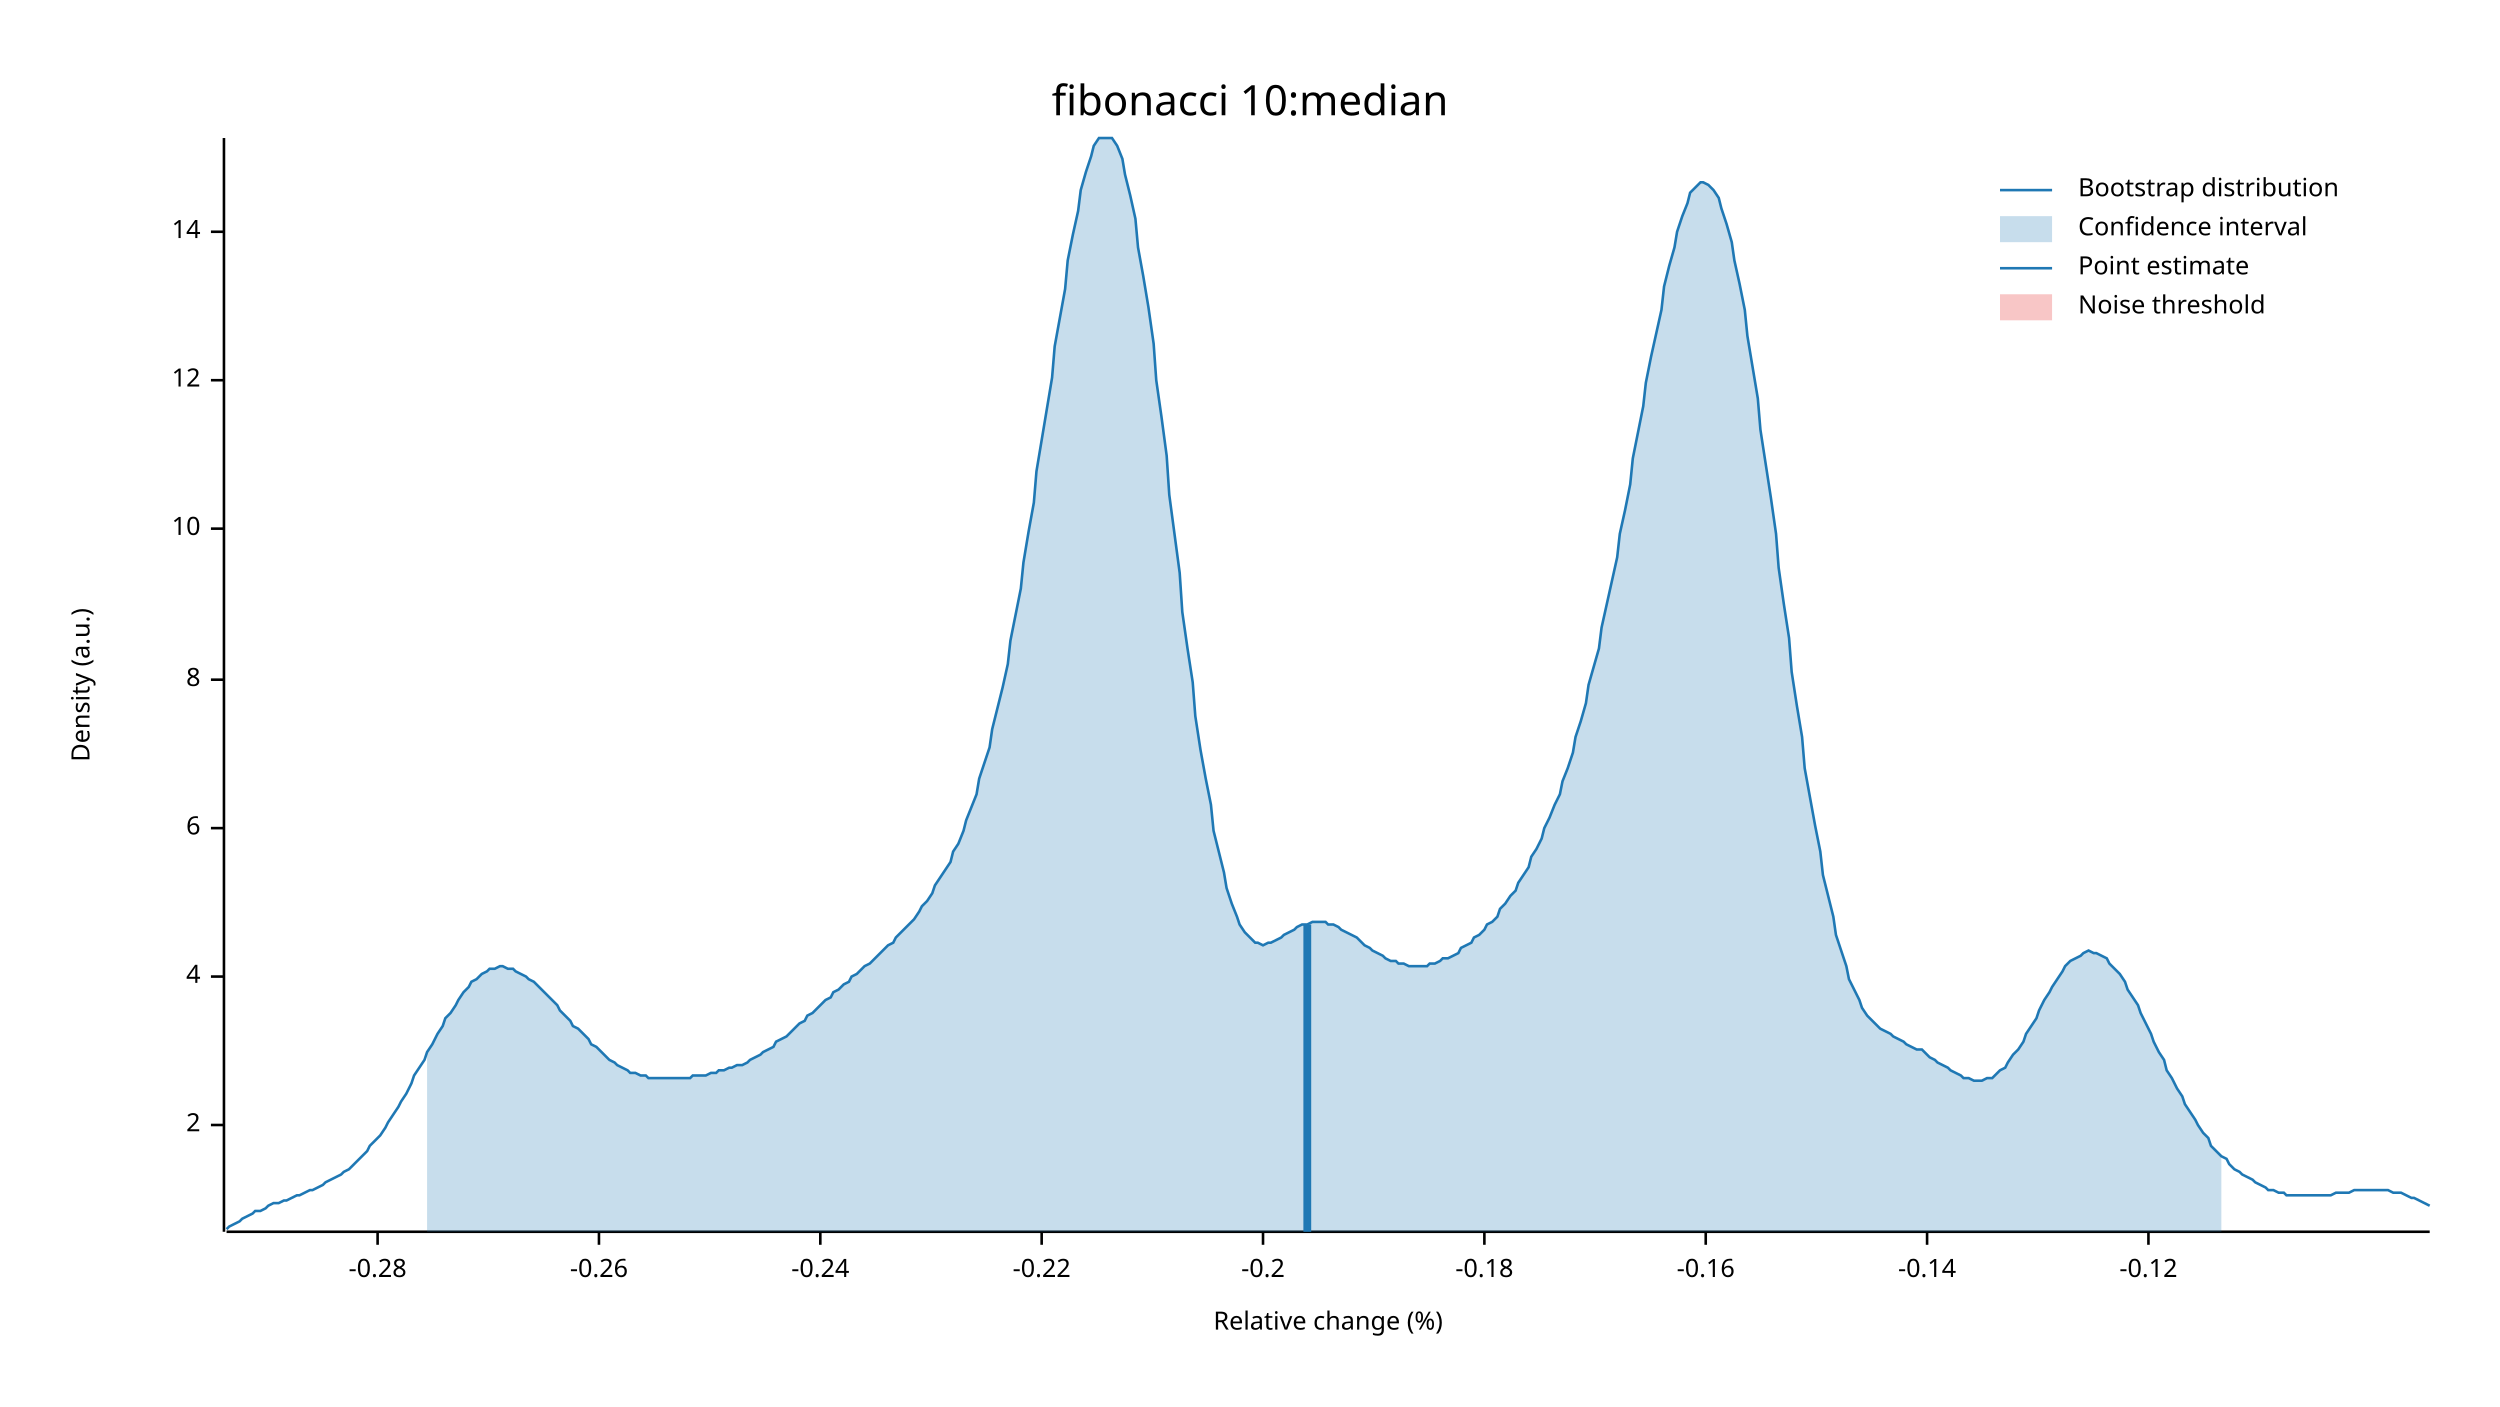
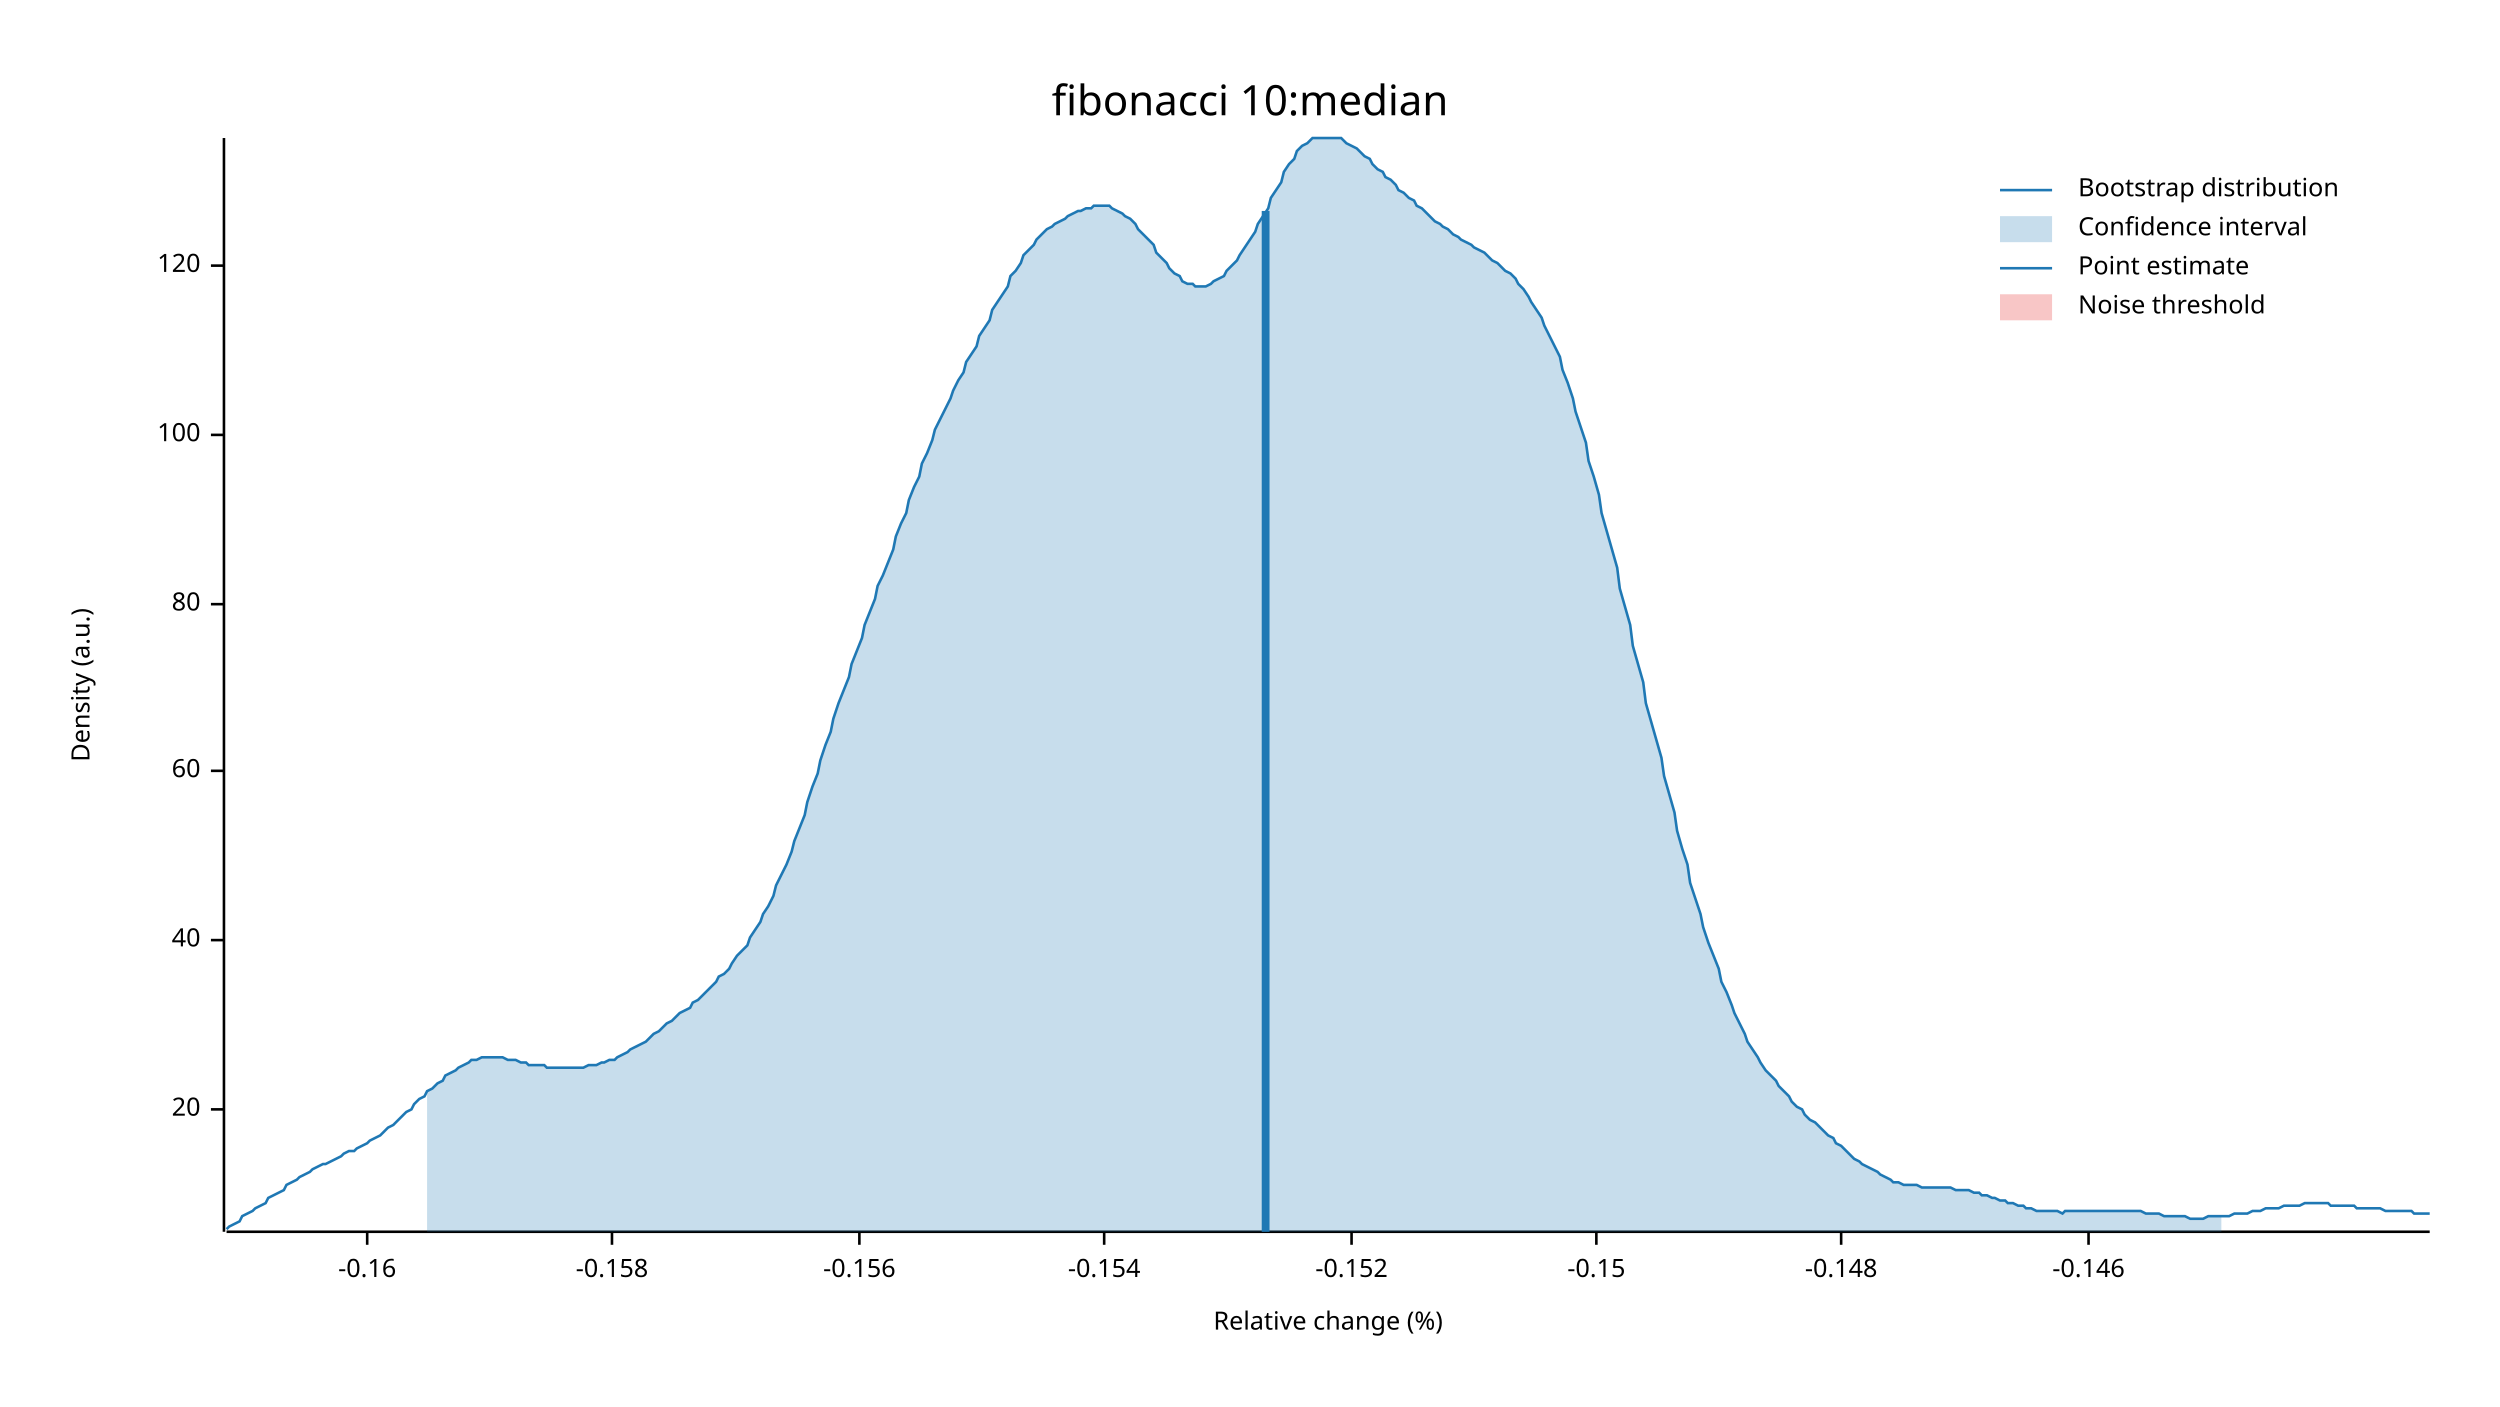
<svg xmlns="http://www.w3.org/2000/svg" width="960" height="540">
  <text x="480" y="32" dy="0.76em" text-anchor="middle" font-family="sans-serif" font-size="16.129" opacity="1" fill="#000000">
fibonacci 10:median
</text>
  <text x="27" y="263" dy="0.76em" text-anchor="middle" font-family="sans-serif" font-size="9.677" opacity="1" fill="#000000" transform="rotate(270, 27, 263)">
Density (a.u.)
</text>
  <text x="510" y="513" dy="-0.5ex" text-anchor="middle" font-family="sans-serif" font-size="9.677" opacity="1" fill="#000000">
Relative change (%)
</text>
  <polyline fill="none" opacity="1" stroke="#000000" stroke-width="1" points="86,53 86,473 " />
-   <text x="77" y="432" dy="0.5ex" text-anchor="end" font-family="sans-serif" font-size="9.677" opacity="1" fill="#000000">
- 2
+   <text x="77" y="426" dy="0.5ex" text-anchor="end" font-family="sans-serif" font-size="9.677" opacity="1" fill="#000000">
+ 20
</text>
-   <polyline fill="none" opacity="1" stroke="#000000" stroke-width="1" points="81,432 86,432 " />
-   <text x="77" y="375" dy="0.5ex" text-anchor="end" font-family="sans-serif" font-size="9.677" opacity="1" fill="#000000">
- 4
+   <polyline fill="none" opacity="1" stroke="#000000" stroke-width="1" points="81,426 86,426 " />
+   <text x="77" y="361" dy="0.5ex" text-anchor="end" font-family="sans-serif" font-size="9.677" opacity="1" fill="#000000">
+ 40
</text>
-   <polyline fill="none" opacity="1" stroke="#000000" stroke-width="1" points="81,375 86,375 " />
-   <text x="77" y="318" dy="0.5ex" text-anchor="end" font-family="sans-serif" font-size="9.677" opacity="1" fill="#000000">
- 6
+   <polyline fill="none" opacity="1" stroke="#000000" stroke-width="1" points="81,361 86,361 " />
+   <text x="77" y="296" dy="0.5ex" text-anchor="end" font-family="sans-serif" font-size="9.677" opacity="1" fill="#000000">
+ 60
</text>
-   <polyline fill="none" opacity="1" stroke="#000000" stroke-width="1" points="81,318 86,318 " />
-   <text x="77" y="261" dy="0.5ex" text-anchor="end" font-family="sans-serif" font-size="9.677" opacity="1" fill="#000000">
- 8
+   <polyline fill="none" opacity="1" stroke="#000000" stroke-width="1" points="81,296 86,296 " />
+   <text x="77" y="232" dy="0.5ex" text-anchor="end" font-family="sans-serif" font-size="9.677" opacity="1" fill="#000000">
+ 80
</text>
-   <polyline fill="none" opacity="1" stroke="#000000" stroke-width="1" points="81,261 86,261 " />
-   <text x="77" y="203" dy="0.5ex" text-anchor="end" font-family="sans-serif" font-size="9.677" opacity="1" fill="#000000">
- 10
+   <polyline fill="none" opacity="1" stroke="#000000" stroke-width="1" points="81,232 86,232 " />
+   <text x="77" y="167" dy="0.5ex" text-anchor="end" font-family="sans-serif" font-size="9.677" opacity="1" fill="#000000">
+ 100
</text>
-   <polyline fill="none" opacity="1" stroke="#000000" stroke-width="1" points="81,203 86,203 " />
-   <text x="77" y="146" dy="0.5ex" text-anchor="end" font-family="sans-serif" font-size="9.677" opacity="1" fill="#000000">
- 12
+   <polyline fill="none" opacity="1" stroke="#000000" stroke-width="1" points="81,167 86,167 " />
+   <text x="77" y="102" dy="0.5ex" text-anchor="end" font-family="sans-serif" font-size="9.677" opacity="1" fill="#000000">
+ 120
</text>
-   <polyline fill="none" opacity="1" stroke="#000000" stroke-width="1" points="81,146 86,146 " />
-   <text x="77" y="89" dy="0.5ex" text-anchor="end" font-family="sans-serif" font-size="9.677" opacity="1" fill="#000000">
- 14
- </text>
-   <polyline fill="none" opacity="1" stroke="#000000" stroke-width="1" points="81,89 86,89 " />
+   <polyline fill="none" opacity="1" stroke="#000000" stroke-width="1" points="81,102 86,102 " />
  <polyline fill="none" opacity="1" stroke="#000000" stroke-width="1" points="87,473 933,473 " />
-   <text x="145" y="483" dy="0.76em" text-anchor="middle" font-family="sans-serif" font-size="9.677" opacity="1" fill="#000000">
- -0.28
- </text>
-   <polyline fill="none" opacity="1" stroke="#000000" stroke-width="1" points="145,473 145,478 " />
-   <text x="230" y="483" dy="0.76em" text-anchor="middle" font-family="sans-serif" font-size="9.677" opacity="1" fill="#000000">
- -0.26
- </text>
-   <polyline fill="none" opacity="1" stroke="#000000" stroke-width="1" points="230,473 230,478 " />
-   <text x="315" y="483" dy="0.76em" text-anchor="middle" font-family="sans-serif" font-size="9.677" opacity="1" fill="#000000">
- -0.24
- </text>
-   <polyline fill="none" opacity="1" stroke="#000000" stroke-width="1" points="315,473 315,478 " />
-   <text x="400" y="483" dy="0.76em" text-anchor="middle" font-family="sans-serif" font-size="9.677" opacity="1" fill="#000000">
- -0.22
- </text>
-   <polyline fill="none" opacity="1" stroke="#000000" stroke-width="1" points="400,473 400,478 " />
-   <text x="485" y="483" dy="0.76em" text-anchor="middle" font-family="sans-serif" font-size="9.677" opacity="1" fill="#000000">
- -0.2
- </text>
-   <polyline fill="none" opacity="1" stroke="#000000" stroke-width="1" points="485,473 485,478 " />
-   <text x="570" y="483" dy="0.76em" text-anchor="middle" font-family="sans-serif" font-size="9.677" opacity="1" fill="#000000">
- -0.18
- </text>
-   <polyline fill="none" opacity="1" stroke="#000000" stroke-width="1" points="570,473 570,478 " />
-   <text x="655" y="483" dy="0.76em" text-anchor="middle" font-family="sans-serif" font-size="9.677" opacity="1" fill="#000000">
+   <text x="141" y="483" dy="0.76em" text-anchor="middle" font-family="sans-serif" font-size="9.677" opacity="1" fill="#000000">
-0.16
</text>
-   <polyline fill="none" opacity="1" stroke="#000000" stroke-width="1" points="655,473 655,478 " />
-   <text x="740" y="483" dy="0.76em" text-anchor="middle" font-family="sans-serif" font-size="9.677" opacity="1" fill="#000000">
- -0.14
+   <polyline fill="none" opacity="1" stroke="#000000" stroke-width="1" points="141,473 141,478 " />
+   <text x="235" y="483" dy="0.76em" text-anchor="middle" font-family="sans-serif" font-size="9.677" opacity="1" fill="#000000">
+ -0.158
</text>
-   <polyline fill="none" opacity="1" stroke="#000000" stroke-width="1" points="740,473 740,478 " />
-   <text x="825" y="483" dy="0.76em" text-anchor="middle" font-family="sans-serif" font-size="9.677" opacity="1" fill="#000000">
- -0.12
+   <polyline fill="none" opacity="1" stroke="#000000" stroke-width="1" points="235,473 235,478 " />
+   <text x="330" y="483" dy="0.76em" text-anchor="middle" font-family="sans-serif" font-size="9.677" opacity="1" fill="#000000">
+ -0.156
</text>
-   <polyline fill="none" opacity="1" stroke="#000000" stroke-width="1" points="825,473 825,478 " />
-   <polyline fill="none" opacity="1" stroke="#1F78B4" stroke-width="1" points="87,472 88,471 90,470 92,469 93,468 95,467 97,466 98,465 100,465 102,464 103,463 105,462 107,462 109,461 110,461 112,460 114,459 115,459 117,458 119,457 120,457 122,456 124,455 125,454 127,453 129,452 131,451 132,450 134,449 136,447 137,446 139,444 141,442 142,440 144,438 146,436 148,433 149,431 151,428 153,425 154,423 156,420 158,416 159,413 161,410 163,407 164,404 166,401 168,397 170,394 171,391 173,389 175,386 176,384 178,381 180,379 181,377 183,376 185,374 187,373 188,372 190,372 192,371 193,371 195,372 197,372 198,373 200,374 202,375 203,376 205,377 207,379 209,381 210,382 212,384 214,386 215,388 217,390 219,392 220,394 222,395 224,397 226,399 227,401 229,402 231,404 232,405 234,407 236,408 237,409 239,410 241,411 242,412 244,412 246,413 248,413 249,414 251,414 253,414 254,414 256,414 258,414 259,414 261,414 263,414 265,414 266,413 268,413 270,413 271,413 273,412 275,412 276,411 278,411 280,410 281,410 283,409 285,409 287,408 288,407 290,406 292,405 293,404 295,403 297,402 298,400 300,399 302,398 304,396 305,395 307,393 309,392 310,390 312,389 314,387 315,386 317,384 319,383 320,381 322,380 324,378 326,377 327,375 329,374 331,372 332,371 334,370 336,368 337,367 339,365 341,363 343,362 344,360 346,358 348,356 349,355 351,353 353,350 354,348 356,346 358,343 359,340 361,337 363,334 365,331 366,327 368,324 370,319 371,315 373,310 375,305 376,299 378,293 380,287 381,280 383,272 385,264 387,255 388,246 390,236 392,226 393,216 395,204 397,193 398,181 400,169 402,157 404,145 405,133 407,122 409,111 410,100 412,90 414,81 415,73 417,66 419,60 420,56 422,53 424,53 426,53 427,53 429,56 431,61 432,67 434,75 436,84 437,95 439,106 441,118 443,132 444,146 446,160 448,175 449,190 451,205 453,220 454,235 456,249 458,262 459,275 461,288 463,299 465,309 466,319 468,327 470,335 471,341 473,347 475,352 476,355 478,358 480,360 482,362 483,362 485,363 487,362 488,362 490,361 492,360 493,359 495,358 497,357 498,356 500,355 502,355 504,354 505,354 507,354 509,354 510,355 512,355 514,356 515,357 517,358 519,359 521,360 522,361 524,363 526,364 527,365 529,366 531,367 532,368 534,369 536,369 537,370 539,370 541,371 543,371 544,371 546,371 548,371 549,370 551,370 553,369 554,368 556,368 558,367 560,366 561,364 563,363 565,362 566,360 568,359 570,357 571,355 573,354 575,352 576,349 578,347 580,344 582,342 583,339 585,336 587,333 588,329 590,326 592,322 593,318 595,314 597,309 599,305 600,300 602,295 604,289 605,283 607,277 609,270 610,263 612,256 614,249 615,241 617,232 619,223 621,214 622,205 624,196 626,186 627,176 629,166 631,156 632,147 634,137 636,128 638,119 639,110 641,102 643,95 644,89 646,83 648,78 649,74 651,72 653,70 654,70 656,71 658,73 660,76 661,80 663,86 665,93 666,100 668,109 670,119 671,129 673,141 675,153 676,165 678,178 680,191 682,205 683,218 685,232 687,245 688,258 690,271 692,283 693,295 695,306 697,317 699,327 700,336 702,344 704,352 705,359 707,365 709,371 710,376 712,380 714,384 715,387 717,390 719,392 721,394 722,395 724,396 726,397 727,398 729,399 731,400 732,401 734,402 736,403 738,403 739,404 741,406 743,407 744,408 746,409 748,410 749,411 751,412 753,413 754,414 756,414 758,415 760,415 761,415 763,414 765,414 766,413 768,411 770,410 771,408 773,405 775,403 777,400 778,397 780,394 782,391 783,388 785,384 787,381 788,379 790,376 792,373 793,371 795,369 797,368 799,367 800,366 802,365 804,366 805,366 807,367 809,368 810,370 812,372 814,374 816,377 817,380 819,383 821,386 822,389 824,393 826,397 827,400 829,404 831,407 832,411 834,414 836,418 838,421 839,424 841,427 843,430 844,432 846,435 848,437 849,440 851,442 853,444 855,445 856,447 858,449 860,450 861,451 863,452 865,453 866,454 868,455 870,456 871,457 873,457 875,458 877,458 878,459 880,459 882,459 883,459 885,459 887,459 888,459 890,459 892,459 894,459 895,459 897,458 899,458 900,458 902,458 904,457 905,457 907,457 909,457 910,457 912,457 914,457 916,457 917,457 919,458 921,458 922,458 924,459 926,460 927,460 929,461 931,462 933,463 " />
-   <polygon opacity="0.25" fill="#1F78B4" points="164,404 166,401 168,397 170,394 171,391 173,389 175,386 176,384 178,381 180,379 181,377 183,376 185,374 187,373 188,372 190,372 192,371 193,371 195,372 197,372 198,373 200,374 202,375 203,376 205,377 207,379 209,381 210,382 212,384 214,386 215,388 217,390 219,392 220,394 222,395 224,397 226,399 227,401 229,402 231,404 232,405 234,407 236,408 237,409 239,410 241,411 242,412 244,412 246,413 248,413 249,414 251,414 253,414 254,414 256,414 258,414 259,414 261,414 263,414 265,414 266,413 268,413 270,413 271,413 273,412 275,412 276,411 278,411 280,410 281,410 283,409 285,409 287,408 288,407 290,406 292,405 293,404 295,403 297,402 298,400 300,399 302,398 304,396 305,395 307,393 309,392 310,390 312,389 314,387 315,386 317,384 319,383 320,381 322,380 324,378 326,377 327,375 329,374 331,372 332,371 334,370 336,368 337,367 339,365 341,363 343,362 344,360 346,358 348,356 349,355 351,353 353,350 354,348 356,346 358,343 359,340 361,337 363,334 365,331 366,327 368,324 370,319 371,315 373,310 375,305 376,299 378,293 380,287 381,280 383,272 385,264 387,255 388,246 390,236 392,226 393,216 395,204 397,193 398,181 400,169 402,157 404,145 405,133 407,122 409,111 410,100 412,90 414,81 415,73 417,66 419,60 420,56 422,53 424,53 426,53 427,53 429,56 431,61 432,67 434,75 436,84 437,95 439,106 441,118 443,132 444,146 446,160 448,175 449,190 451,205 453,220 454,235 456,249 458,262 459,275 461,288 463,299 465,309 466,319 468,327 470,335 471,341 473,347 475,352 476,355 478,358 480,360 482,362 483,362 485,363 487,362 488,362 490,361 492,360 493,359 495,358 497,357 498,356 500,355 502,355 504,354 505,354 507,354 509,354 510,355 512,355 514,356 515,357 517,358 519,359 521,360 522,361 524,363 526,364 527,365 529,366 531,367 532,368 534,369 536,369 537,370 539,370 541,371 543,371 544,371 546,371 548,371 549,370 551,370 553,369 554,368 556,368 558,367 560,366 561,364 563,363 565,362 566,360 568,359 570,357 571,355 573,354 575,352 576,349 578,347 580,344 582,342 583,339 585,336 587,333 588,329 590,326 592,322 593,318 595,314 597,309 599,305 600,300 602,295 604,289 605,283 607,277 609,270 610,263 612,256 614,249 615,241 617,232 619,223 621,214 622,205 624,196 626,186 627,176 629,166 631,156 632,147 634,137 636,128 638,119 639,110 641,102 643,95 644,89 646,83 648,78 649,74 651,72 653,70 654,70 656,71 658,73 660,76 661,80 663,86 665,93 666,100 668,109 670,119 671,129 673,141 675,153 676,165 678,178 680,191 682,205 683,218 685,232 687,245 688,258 690,271 692,283 693,295 695,306 697,317 699,327 700,336 702,344 704,352 705,359 707,365 709,371 710,376 712,380 714,384 715,387 717,390 719,392 721,394 722,395 724,396 726,397 727,398 729,399 731,400 732,401 734,402 736,403 738,403 739,404 741,406 743,407 744,408 746,409 748,410 749,411 751,412 753,413 754,414 756,414 758,415 760,415 761,415 763,414 765,414 766,413 768,411 770,410 771,408 773,405 775,403 777,400 778,397 780,394 782,391 783,388 785,384 787,381 788,379 790,376 792,373 793,371 795,369 797,368 799,367 800,366 802,365 804,366 805,366 807,367 809,368 810,370 812,372 814,374 816,377 817,380 819,383 821,386 822,389 824,393 826,397 827,400 829,404 831,407 832,411 834,414 836,418 838,421 839,424 841,427 843,430 844,432 846,435 848,437 849,440 851,442 853,444 853,473 164,473 " />
-   <polyline fill="none" opacity="1" stroke="#1F78B4" stroke-width="3" points="502,473 502,355 " />
+   <polyline fill="none" opacity="1" stroke="#000000" stroke-width="1" points="330,473 330,478 " />
+   <text x="424" y="483" dy="0.76em" text-anchor="middle" font-family="sans-serif" font-size="9.677" opacity="1" fill="#000000">
+ -0.154
+ </text>
+   <polyline fill="none" opacity="1" stroke="#000000" stroke-width="1" points="424,473 424,478 " />
+   <text x="519" y="483" dy="0.76em" text-anchor="middle" font-family="sans-serif" font-size="9.677" opacity="1" fill="#000000">
+ -0.152
+ </text>
+   <polyline fill="none" opacity="1" stroke="#000000" stroke-width="1" points="519,473 519,478 " />
+   <text x="613" y="483" dy="0.76em" text-anchor="middle" font-family="sans-serif" font-size="9.677" opacity="1" fill="#000000">
+ -0.15
+ </text>
+   <polyline fill="none" opacity="1" stroke="#000000" stroke-width="1" points="613,473 613,478 " />
+   <text x="707" y="483" dy="0.76em" text-anchor="middle" font-family="sans-serif" font-size="9.677" opacity="1" fill="#000000">
+ -0.148
+ </text>
+   <polyline fill="none" opacity="1" stroke="#000000" stroke-width="1" points="707,473 707,478 " />
+   <text x="802" y="483" dy="0.76em" text-anchor="middle" font-family="sans-serif" font-size="9.677" opacity="1" fill="#000000">
+ -0.146
+ </text>
+   <polyline fill="none" opacity="1" stroke="#000000" stroke-width="1" points="802,473 802,478 " />
+   <polyline fill="none" opacity="1" stroke="#1F78B4" stroke-width="1" points="87,472 88,471 90,470 92,469 93,467 95,466 97,465 98,464 100,463 102,462 103,460 105,459 107,458 109,457 110,455 112,454 114,453 115,452 117,451 119,450 120,449 122,448 124,447 125,447 127,446 129,445 131,444 132,443 134,442 136,442 137,441 139,440 141,439 142,438 144,437 146,436 148,434 149,433 151,432 153,430 154,429 156,427 158,426 159,424 161,422 163,421 164,419 166,418 168,416 170,415 171,413 173,412 175,411 176,410 178,409 180,408 181,407 183,407 185,406 187,406 188,406 190,406 192,406 193,406 195,407 197,407 198,407 200,408 202,408 203,409 205,409 207,409 209,409 210,410 212,410 214,410 215,410 217,410 219,410 220,410 222,410 224,410 226,409 227,409 229,409 231,408 232,408 234,407 236,407 237,406 239,405 241,404 242,403 244,402 246,401 248,400 249,399 251,397 253,396 254,395 256,393 258,392 259,391 261,389 263,388 265,387 266,385 268,384 270,382 271,381 273,379 275,377 276,375 278,374 280,372 281,370 283,367 285,365 287,363 288,360 290,357 292,354 293,351 295,348 297,344 298,340 300,336 302,332 304,327 305,323 307,318 309,313 310,308 312,302 314,297 315,292 317,286 319,281 320,276 322,270 324,265 326,260 327,255 329,250 331,245 332,240 334,235 336,230 337,225 339,221 341,216 343,211 344,206 346,201 348,197 349,192 351,187 353,183 354,178 356,174 358,169 359,165 361,161 363,157 365,153 366,150 368,146 370,143 371,139 373,136 375,133 376,129 378,126 380,123 381,119 383,116 385,113 387,110 388,106 390,104 392,101 393,98 395,96 397,94 398,92 400,90 402,88 404,87 405,86 407,85 409,84 410,83 412,82 414,81 415,81 417,80 419,80 420,79 422,79 424,79 426,79 427,80 429,81 431,82 432,83 434,84 436,86 437,88 439,90 441,92 443,94 444,97 446,99 448,101 449,103 451,105 453,106 454,108 456,109 458,109 459,110 461,110 463,110 465,109 466,108 468,107 470,106 471,104 473,102 475,100 476,98 478,95 480,92 482,89 483,86 485,83 487,80 488,76 490,73 492,70 493,66 495,63 497,61 498,58 500,56 502,55 504,53 505,53 507,53 509,53 510,53 512,53 514,53 515,53 517,55 519,56 521,57 522,58 524,60 526,61 527,63 529,65 531,66 532,68 534,69 536,71 537,73 539,74 541,76 543,77 544,79 546,80 548,82 549,83 551,85 553,86 554,87 556,88 558,90 560,91 561,92 563,93 565,94 566,95 568,96 570,97 571,98 573,100 575,101 576,102 578,104 580,105 582,107 583,109 585,111 587,114 588,116 590,119 592,122 593,125 595,129 597,133 599,137 600,142 602,147 604,153 605,158 607,164 609,170 610,177 612,183 614,190 615,197 617,204 619,211 621,218 622,226 624,233 626,240 627,248 629,255 631,262 632,270 634,277 636,284 638,291 639,298 641,305 643,312 644,319 646,326 648,332 649,339 651,345 653,351 654,356 656,362 658,367 660,372 661,377 663,381 665,386 666,389 668,393 670,397 671,400 673,403 675,406 676,408 678,411 680,413 682,415 683,417 685,419 687,421 688,423 690,425 692,426 693,428 695,430 697,431 699,433 700,434 702,436 704,437 705,439 707,440 709,442 710,443 712,445 714,446 715,447 717,448 719,449 721,450 722,451 724,452 726,453 727,454 729,454 731,455 732,455 734,455 736,455 738,456 739,456 741,456 743,456 744,456 746,456 748,456 749,456 751,457 753,457 754,457 756,457 758,458 760,458 761,459 763,459 765,460 766,460 768,461 770,461 771,462 773,462 775,463 777,463 778,464 780,464 782,465 783,465 785,465 787,465 788,465 790,465 792,466 793,465 795,465 797,465 799,465 800,465 802,465 804,465 805,465 807,465 809,465 810,465 812,465 814,465 816,465 817,465 819,465 821,465 822,465 824,466 826,466 827,466 829,466 831,467 832,467 834,467 836,467 838,467 839,467 841,468 843,468 844,468 846,468 848,467 849,467 851,467 853,467 855,467 856,467 858,466 860,466 861,466 863,466 865,465 866,465 868,465 870,464 871,464 873,464 875,464 877,463 878,463 880,463 882,463 883,463 885,462 887,462 888,462 890,462 892,462 894,462 895,463 897,463 899,463 900,463 902,463 904,463 905,464 907,464 909,464 910,464 912,464 914,464 916,465 917,465 919,465 921,465 922,465 924,465 926,465 927,466 929,466 931,466 933,466 " />
+   <polygon opacity="0.25" fill="#1F78B4" points="164,419 166,418 168,416 170,415 171,413 173,412 175,411 176,410 178,409 180,408 181,407 183,407 185,406 187,406 188,406 190,406 192,406 193,406 195,407 197,407 198,407 200,408 202,408 203,409 205,409 207,409 209,409 210,410 212,410 214,410 215,410 217,410 219,410 220,410 222,410 224,410 226,409 227,409 229,409 231,408 232,408 234,407 236,407 237,406 239,405 241,404 242,403 244,402 246,401 248,400 249,399 251,397 253,396 254,395 256,393 258,392 259,391 261,389 263,388 265,387 266,385 268,384 270,382 271,381 273,379 275,377 276,375 278,374 280,372 281,370 283,367 285,365 287,363 288,360 290,357 292,354 293,351 295,348 297,344 298,340 300,336 302,332 304,327 305,323 307,318 309,313 310,308 312,302 314,297 315,292 317,286 319,281 320,276 322,270 324,265 326,260 327,255 329,250 331,245 332,240 334,235 336,230 337,225 339,221 341,216 343,211 344,206 346,201 348,197 349,192 351,187 353,183 354,178 356,174 358,169 359,165 361,161 363,157 365,153 366,150 368,146 370,143 371,139 373,136 375,133 376,129 378,126 380,123 381,119 383,116 385,113 387,110 388,106 390,104 392,101 393,98 395,96 397,94 398,92 400,90 402,88 404,87 405,86 407,85 409,84 410,83 412,82 414,81 415,81 417,80 419,80 420,79 422,79 424,79 426,79 427,80 429,81 431,82 432,83 434,84 436,86 437,88 439,90 441,92 443,94 444,97 446,99 448,101 449,103 451,105 453,106 454,108 456,109 458,109 459,110 461,110 463,110 465,109 466,108 468,107 470,106 471,104 473,102 475,100 476,98 478,95 480,92 482,89 483,86 485,83 487,80 488,76 490,73 492,70 493,66 495,63 497,61 498,58 500,56 502,55 504,53 505,53 507,53 509,53 510,53 512,53 514,53 515,53 517,55 519,56 521,57 522,58 524,60 526,61 527,63 529,65 531,66 532,68 534,69 536,71 537,73 539,74 541,76 543,77 544,79 546,80 548,82 549,83 551,85 553,86 554,87 556,88 558,90 560,91 561,92 563,93 565,94 566,95 568,96 570,97 571,98 573,100 575,101 576,102 578,104 580,105 582,107 583,109 585,111 587,114 588,116 590,119 592,122 593,125 595,129 597,133 599,137 600,142 602,147 604,153 605,158 607,164 609,170 610,177 612,183 614,190 615,197 617,204 619,211 621,218 622,226 624,233 626,240 627,248 629,255 631,262 632,270 634,277 636,284 638,291 639,298 641,305 643,312 644,319 646,326 648,332 649,339 651,345 653,351 654,356 656,362 658,367 660,372 661,377 663,381 665,386 666,389 668,393 670,397 671,400 673,403 675,406 676,408 678,411 680,413 682,415 683,417 685,419 687,421 688,423 690,425 692,426 693,428 695,430 697,431 699,433 700,434 702,436 704,437 705,439 707,440 709,442 710,443 712,445 714,446 715,447 717,448 719,449 721,450 722,451 724,452 726,453 727,454 729,454 731,455 732,455 734,455 736,455 738,456 739,456 741,456 743,456 744,456 746,456 748,456 749,456 751,457 753,457 754,457 756,457 758,458 760,458 761,459 763,459 765,460 766,460 768,461 770,461 771,462 773,462 775,463 777,463 778,464 780,464 782,465 783,465 785,465 787,465 788,465 790,465 792,466 793,465 795,465 797,465 799,465 800,465 802,465 804,465 805,465 807,465 809,465 810,465 812,465 814,465 816,465 817,465 819,465 821,465 822,465 824,466 826,466 827,466 829,466 831,467 832,467 834,467 836,467 838,467 839,467 841,468 843,468 844,468 846,468 848,467 849,467 851,467 853,467 853,473 164,473 " />
+   <polyline fill="none" opacity="1" stroke="#1F78B4" stroke-width="3" points="486,473 486,81 " />
  <rect x="510" y="53" width="0" height="419" opacity="0.1" fill="#E31A1C" stroke="none" />
  <text x="798" y="68" dy="0.76em" text-anchor="start" font-family="sans-serif" font-size="9.677" opacity="1" fill="#000000">
Bootstrap distribution
</text>
  <text x="798" y="83" dy="0.76em" text-anchor="start" font-family="sans-serif" font-size="9.677" opacity="1" fill="#000000">
Confidence interval
</text>
  <text x="798" y="98" dy="0.76em" text-anchor="start" font-family="sans-serif" font-size="9.677" opacity="1" fill="#000000">
Point estimate
</text>
  <text x="798" y="113" dy="0.76em" text-anchor="start" font-family="sans-serif" font-size="9.677" opacity="1" fill="#000000">
Noise threshold
</text>
  <polyline fill="none" opacity="1" stroke="#1F78B4" stroke-width="1" points="768,73 788,73 " />
  <rect x="768" y="83" width="20" height="10" opacity="0.25" fill="#1F78B4" stroke="none" />
  <polyline fill="none" opacity="1" stroke="#1F78B4" stroke-width="1" points="768,103 788,103 " />
  <rect x="768" y="113" width="20" height="10" opacity="0.25" fill="#E31A1C" stroke="none" />
</svg>
